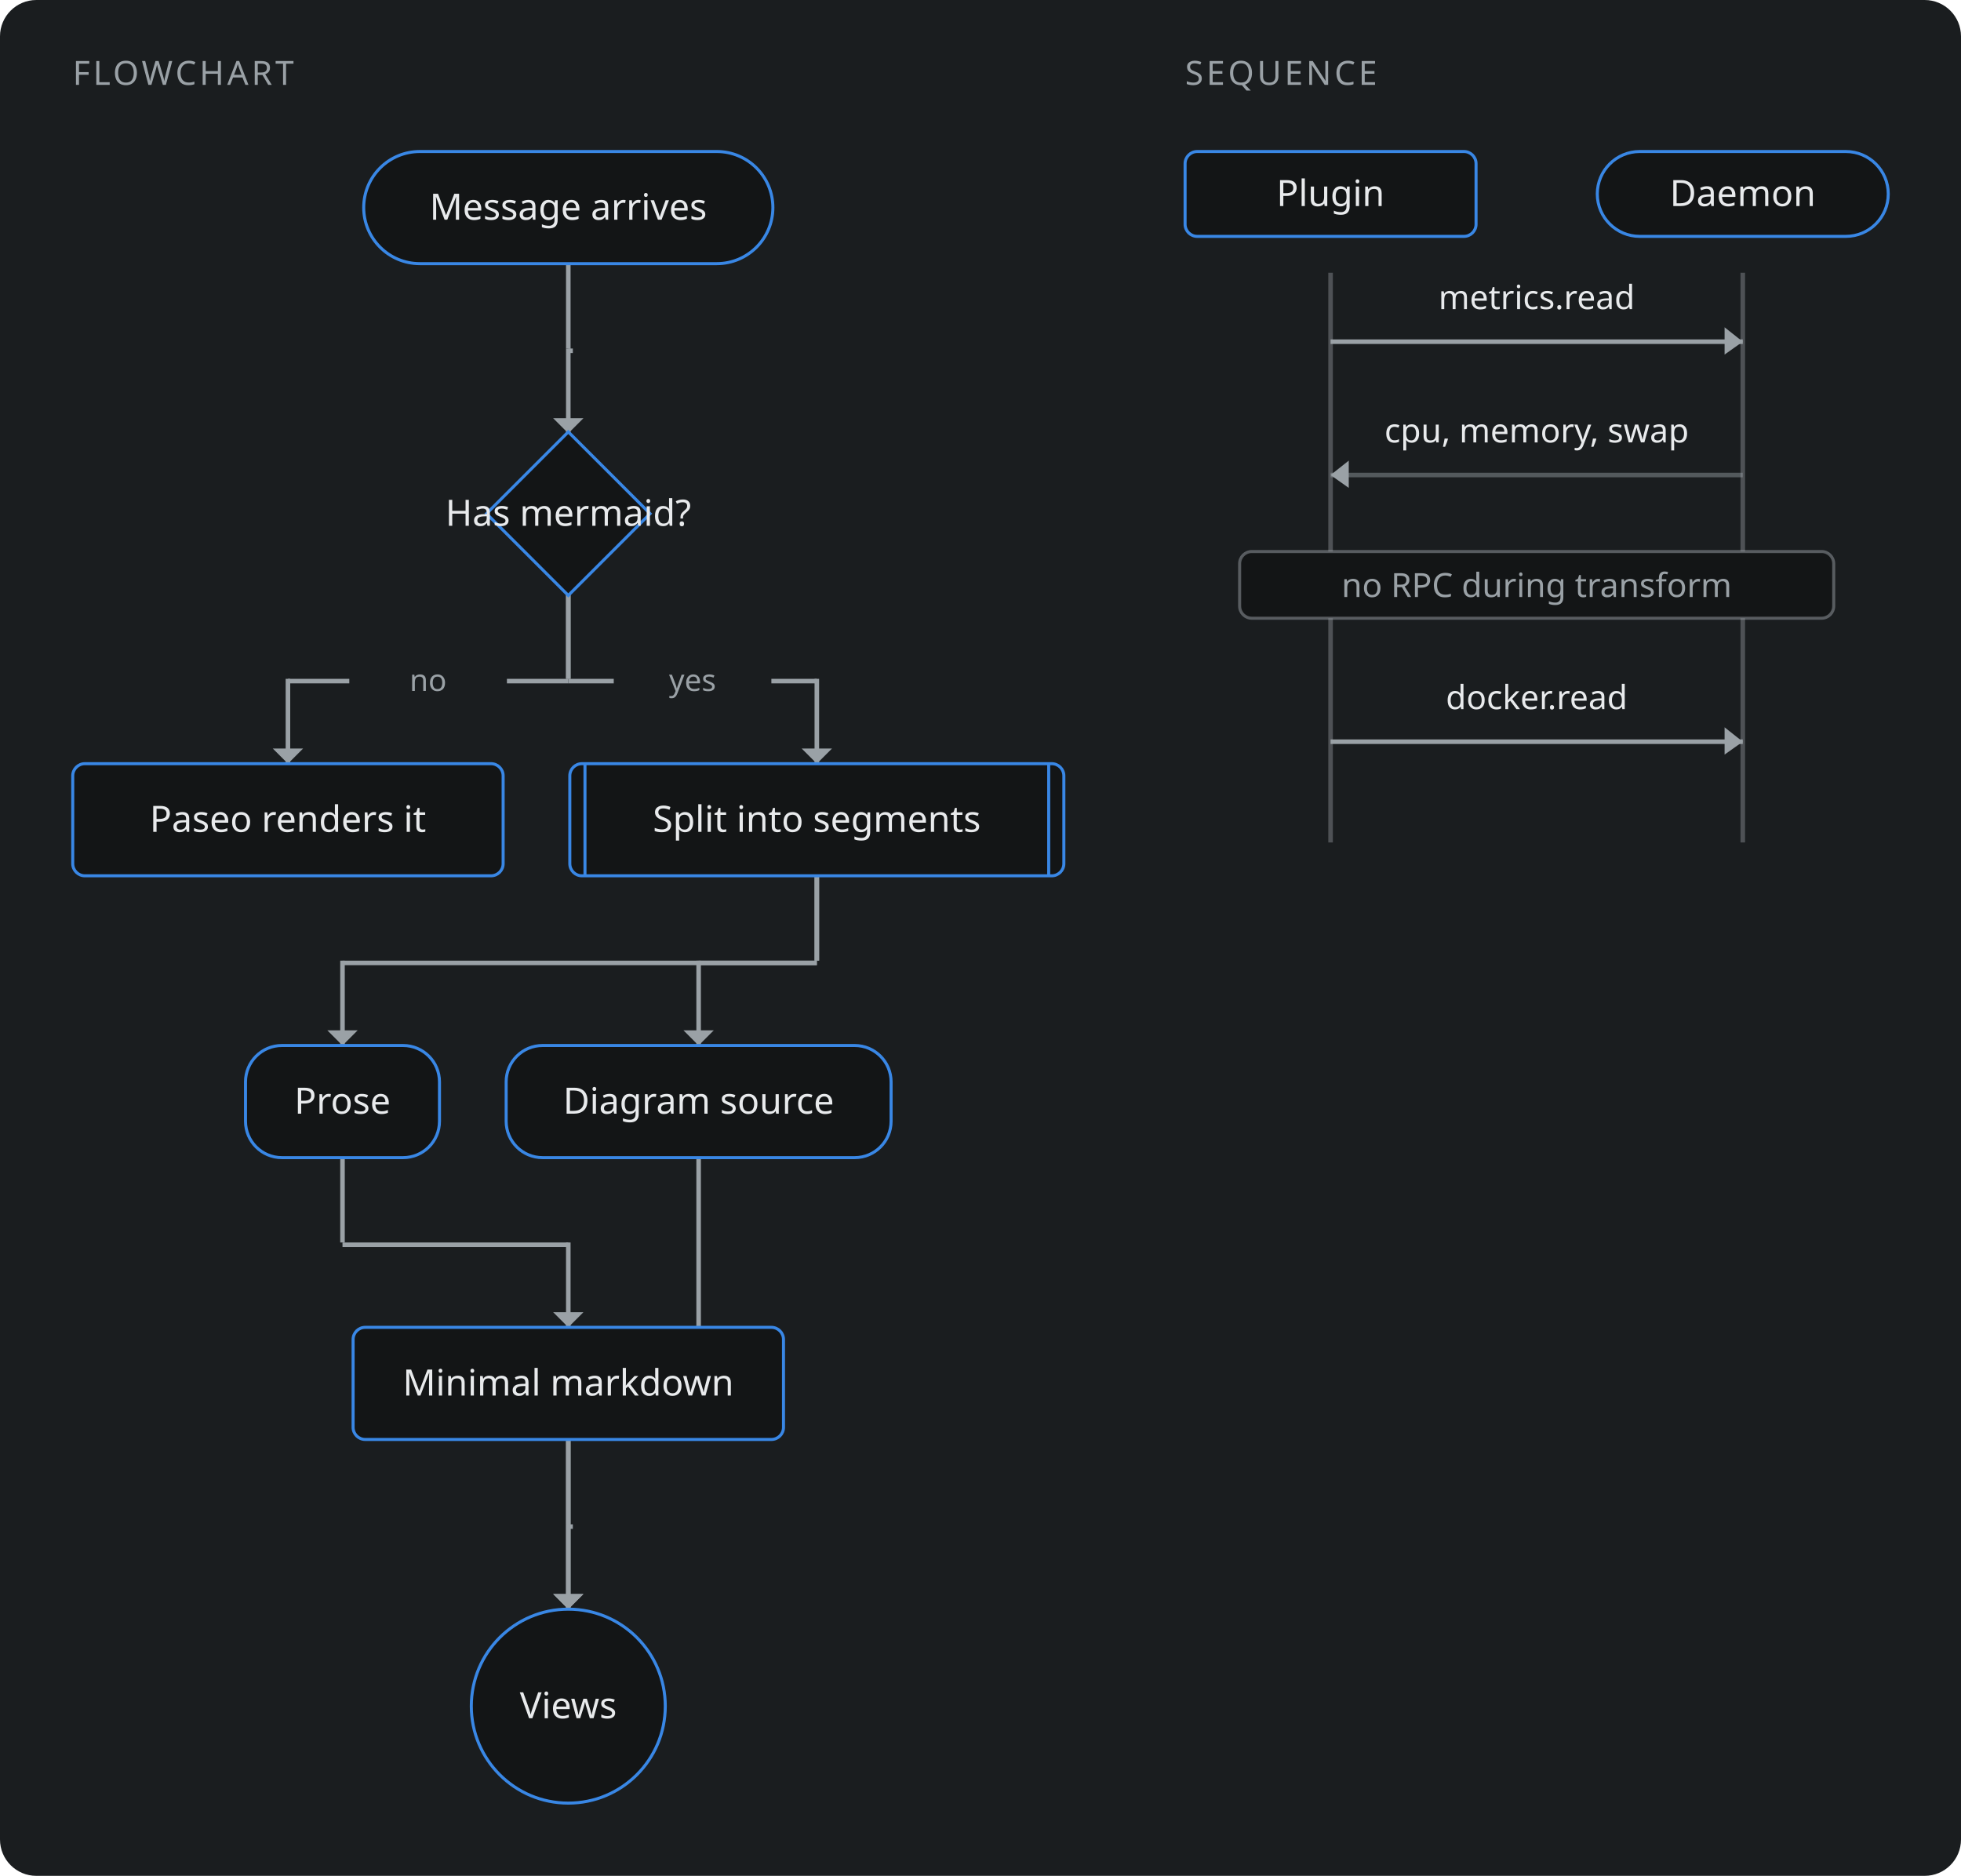
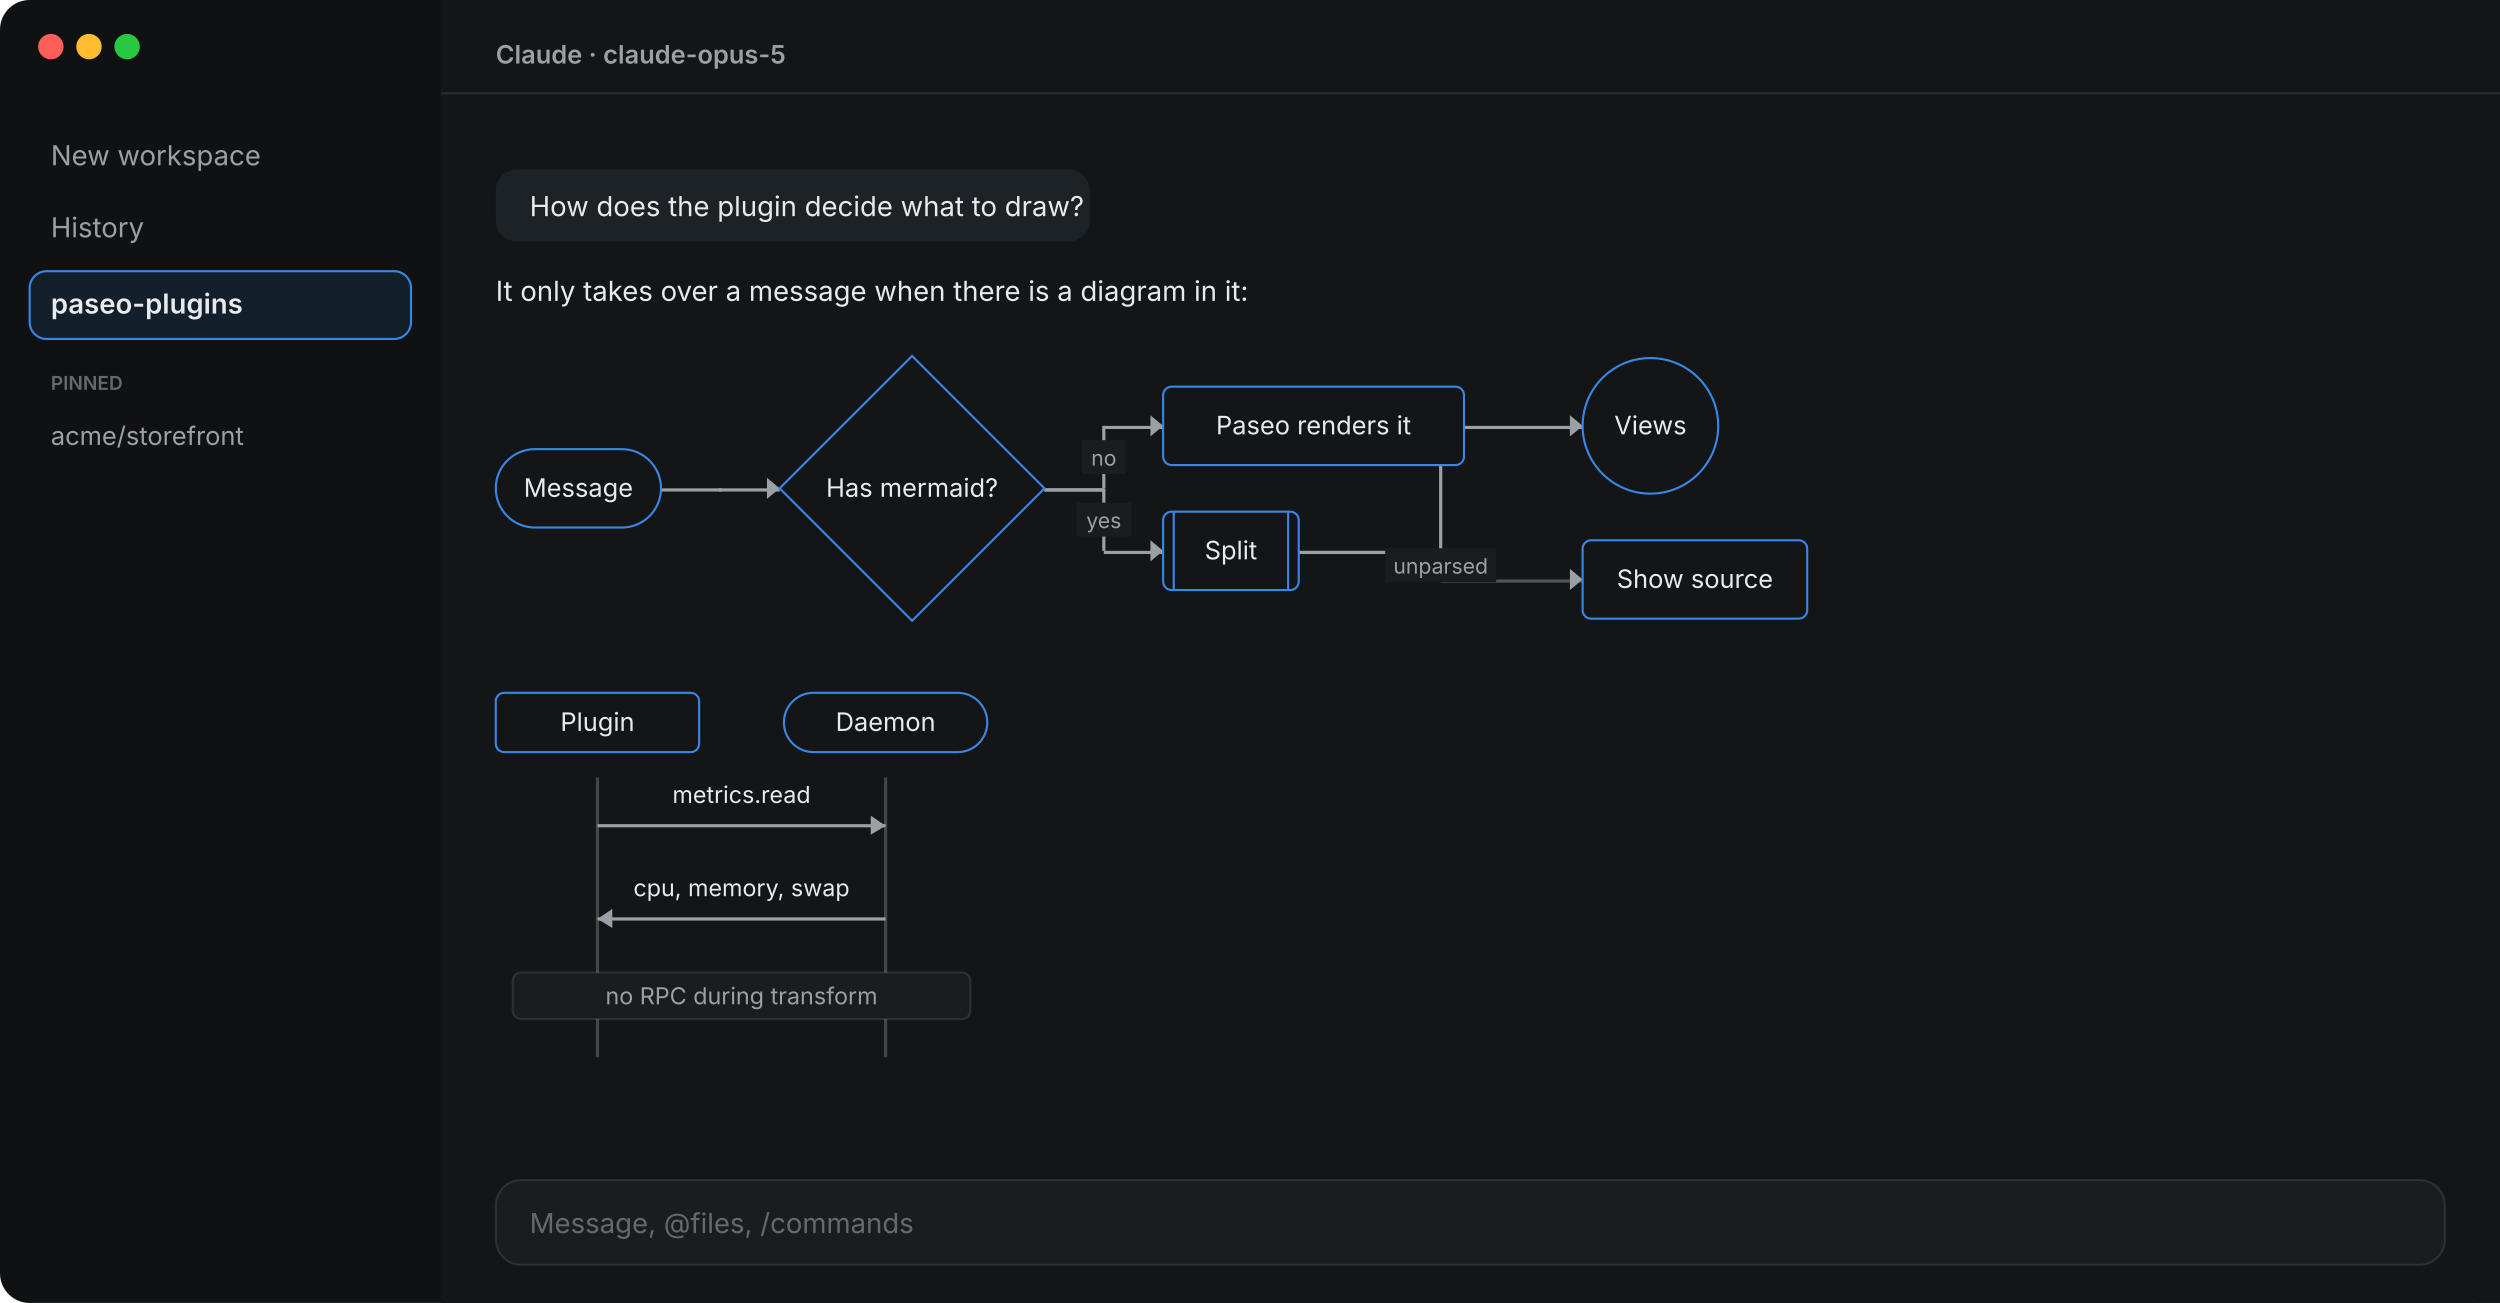
- <svg xmlns="http://www.w3.org/2000/svg" width="647" height="619" viewBox="0 0 647 619">
-   <rect width="647" height="619" fill="#1a1d1f" rx="12" />
-   <text x="24" y="28" fill="#9aa1a6" font-size="11" font-family="system-ui, sans-serif" letter-spacing="1">FLOWCHART</text>
-   <text x="391" y="28" fill="#9aa1a6" font-size="11" font-family="system-ui, sans-serif" letter-spacing="1">SEQUENCE</text>
-   <g transform="translate(24, 50)">
-     <rect x="162.75" y="37" width="1.5" height="28" fill="#9aa1a6" opacity="1" />
-     <rect x="163.5" y="65" width="1.5" height="1.5" fill="#9aa1a6" opacity="1" />
-     <rect x="162.75" y="65" width="1.5" height="28" fill="#9aa1a6" opacity="1" />
-     <polygon points="158.5,88 168.5,88 163.5,93" fill="#9aa1a6" />
-     <rect x="162.75" y="146" width="1.5" height="28" fill="#9aa1a6" opacity="1" />
-     <rect x="71" y="174" width="92.5" height="1.5" fill="#9aa1a6" opacity="1" />
-     <rect x="70.25" y="174" width="1.5" height="28" fill="#9aa1a6" opacity="1" />
-     <polygon points="66,197 76,197 71,202" fill="#9aa1a6" />
-     <rect x="91.25" y="166" width="52" height="16" fill="#1a1d1f" />
-     <text x="117.25" y="178" fill="#9aa1a6" font-size="10" font-family="system-ui, sans-serif" text-anchor="middle">no</text>
-     <rect x="162.75" y="146" width="1.5" height="28" fill="#9aa1a6" opacity="1" />
-     <rect x="163.5" y="174" width="82" height="1.5" fill="#9aa1a6" opacity="1" />
-     <rect x="244.75" y="174" width="1.5" height="28" fill="#9aa1a6" opacity="1" />
-     <polygon points="240.5,197 250.5,197 245.5,202" fill="#9aa1a6" />
-     <rect x="178.5" y="166" width="52" height="16" fill="#1a1d1f" />
-     <text x="204.5" y="178" fill="#9aa1a6" font-size="10" font-family="system-ui, sans-serif" text-anchor="middle">yes</text>
-     <rect x="244.75" y="239" width="1.5" height="28" fill="#9aa1a6" opacity="1" />
-     <rect x="89" y="267" width="156.5" height="1.5" fill="#9aa1a6" opacity="1" />
-     <rect x="88.25" y="267" width="1.5" height="28" fill="#9aa1a6" opacity="1" />
-     <polygon points="84,290 94,290 89,295" fill="#9aa1a6" />
-     <rect x="244.75" y="239" width="1.5" height="28" fill="#9aa1a6" opacity="1" />
-     <rect x="206.5" y="267" width="39" height="1.5" fill="#9aa1a6" opacity="1" />
-     <rect x="205.75" y="267" width="1.5" height="28" fill="#9aa1a6" opacity="1" />
-     <polygon points="201.5,290 211.5,290 206.5,295" fill="#9aa1a6" />
-     <rect x="88.25" y="332" width="1.5" height="28" fill="#9aa1a6" opacity="1" />
-     <rect x="89" y="360" width="74.5" height="1.5" fill="#9aa1a6" opacity="1" />
-     <rect x="162.75" y="360" width="1.5" height="28" fill="#9aa1a6" opacity="1" />
-     <polygon points="158.5,383 168.5,383 163.5,388" fill="#9aa1a6" />
-     <rect x="205.75" y="332" width="1.5" height="74.5" fill="#9aa1a6" opacity="1" />
-     <rect x="163.5" y="406.5" width="43" height="1.5" fill="#9aa1a6" opacity="1" />
-     <rect x="162.75" y="406.5" width="1.5" height="74.5" fill="#9aa1a6" opacity="1" />
-     <polygon points="158.5,476 168.5,476 163.5,481" fill="#9aa1a6" />
-     <rect x="162.75" y="425" width="1.5" height="28" fill="#9aa1a6" opacity="1" />
-     <rect x="163.5" y="453" width="1.5" height="1.5" fill="#9aa1a6" opacity="1" />
-     <rect x="162.75" y="453" width="1.5" height="28" fill="#9aa1a6" opacity="1" />
-     <polygon points="158.5,476 168.5,476 163.5,481" fill="#9aa1a6" />
-     <rect x="96" y="0" width="135" height="37" rx="18.5" fill="#131516" stroke="#3987e5" stroke-width="1" />
-     <text x="163.5" y="22.5" fill="#e8eaec" font-size="12" font-family="system-ui, sans-serif" text-anchor="middle">Message arrives</text>
-     <rect x="144.42" y="100.42" width="38.16" height="38.16" fill="#131516" stroke="#3987e5" stroke-width="1" transform="rotate(45 163.5 119.5)" />
-     <text x="163.5" y="123.5" fill="#e8eaec" font-size="12" font-family="system-ui, sans-serif" text-anchor="middle">Has mermaid?</text>
-     <rect x="0" y="202" width="142" height="37" rx="4" fill="#131516" stroke="#3987e5" stroke-width="1" />
-     <text x="71" y="224.5" fill="#e8eaec" font-size="12" font-family="system-ui, sans-serif" text-anchor="middle">Paseo renders it</text>
-     <rect x="164" y="202" width="163" height="37" rx="4" fill="#131516" stroke="#3987e5" stroke-width="1" />
-     <line x1="169" y1="202" x2="169" y2="239" stroke="#3987e5" />
-     <line x1="322" y1="202" x2="322" y2="239" stroke="#3987e5" />
-     <text x="245.5" y="224.5" fill="#e8eaec" font-size="12" font-family="system-ui, sans-serif" text-anchor="middle">Split into segments</text>
-     <rect x="57" y="295" width="64" height="37" rx="12" fill="#131516" stroke="#3987e5" stroke-width="1" />
-     <text x="89" y="317.5" fill="#e8eaec" font-size="12" font-family="system-ui, sans-serif" text-anchor="middle">Prose</text>
-     <rect x="143" y="295" width="127" height="37" rx="12" fill="#131516" stroke="#3987e5" stroke-width="1" />
-     <text x="206.5" y="317.5" fill="#e8eaec" font-size="12" font-family="system-ui, sans-serif" text-anchor="middle">Diagram source</text>
-     <rect x="92.5" y="388" width="142" height="37" rx="4" fill="#131516" stroke="#3987e5" stroke-width="1" />
-     <text x="163.5" y="410.5" fill="#e8eaec" font-size="12" font-family="system-ui, sans-serif" text-anchor="middle">Minimal markdown</text>
-     <rect x="131.5" y="481" width="64" height="64" rx="32" fill="#131516" stroke="#3987e5" stroke-width="1" />
-     <text x="163.5" y="517" fill="#e8eaec" font-size="12" font-family="system-ui, sans-serif" text-anchor="middle">Views</text>
+ <svg xmlns="http://www.w3.org/2000/svg" width="1180" height="615" viewBox="0 0 1180 615">
+   <rect x="0" y="0" width="1180" height="615" rx="14" fill="#0f1112" />
+   <rect x="208" y="0" width="972" height="615" fill="#131516" />
+   <circle cx="24" cy="22" r="6" fill="#ff5f57" />
+   <circle cx="42" cy="22" r="6" fill="#febc2e" />
+   <circle cx="60" cy="22" r="6" fill="#28c840" />
+   <text x="24" y="78" fill="#9aa1a6" font-size="13" font-weight="400" font-family="system-ui, -apple-system, sans-serif" text-anchor="start">New workspace</text>
+   <text x="24" y="112" fill="#9aa1a6" font-size="13" font-weight="400" font-family="system-ui, -apple-system, sans-serif" text-anchor="start">History</text>
+   <rect x="14" y="128" width="180" height="32" rx="8" fill="rgba(57,135,229,0.12)" stroke="#3987e5" />
+   <text x="24" y="148" fill="#e8eaec" font-size="13" font-weight="600" font-family="system-ui, -apple-system, sans-serif" text-anchor="start">paseo-plugins</text>
+   <text x="24" y="184" fill="#626a70" font-size="9" font-weight="600" font-family="system-ui, -apple-system, sans-serif" text-anchor="start">PINNED</text>
+   <text x="24" y="210" fill="#9aa1a6" font-size="12" font-weight="400" font-family="system-ui, -apple-system, sans-serif" text-anchor="start">acme/storefront</text>
+   <text x="234" y="30" fill="#9aa1a6" font-size="12" font-weight="600" font-family="system-ui, -apple-system, sans-serif" text-anchor="start">Claude · claude-opus-5</text>
+   <line x1="208" y1="44" x2="1180" y2="44" stroke="rgba(255,255,255,0.10)" />
+   <rect x="234" y="80" width="280.43" height="34" rx="10" fill="#1d2226" />
+   <text x="250" y="102" fill="#e8eaec" font-size="13" font-weight="400" font-family="system-ui, -apple-system, sans-serif" text-anchor="start">How does the plugin decide what to draw?</text>
+   <text x="234" y="142" fill="#e8eaec" font-size="13" font-weight="400" font-family="system-ui, -apple-system, sans-serif" text-anchor="start">It only takes over a message when there is a diagram in it:</text>
+   <g transform="translate(234, 168)">
+     <rect x="78" y="62.5" width="28" height="1.5" fill="#9aa1a6" opacity="1" />
+     <rect x="105.25" y="62.5" width="1.5" height="1.5" fill="#9aa1a6" opacity="1" />
+     <rect x="106" y="62.5" width="28" height="1.5" fill="#9aa1a6" opacity="1" />
+     <polygon points="134,62.5 128,57.5 128,67.5" fill="#9aa1a6" />
+     <rect x="259" y="62.5" width="28" height="1.5" fill="#9aa1a6" opacity="1" />
+     <rect x="286.25" y="33" width="1.5" height="29.5" fill="#9aa1a6" opacity="1" />
+     <rect x="287" y="33" width="28" height="1.5" fill="#9aa1a6" opacity="1" />
+     <polygon points="315,33 309,28 309,38" fill="#9aa1a6" />
+     <rect x="276.7" y="39.75" width="20.6" height="16" rx="0" fill="#1a1d1f" />
+     <text x="287" y="51.75" fill="#9aa1a6" font-size="10" font-weight="400" font-family="system-ui, -apple-system, sans-serif" text-anchor="middle">no</text>
+     <rect x="259" y="62.5" width="28" height="1.5" fill="#9aa1a6" opacity="1" />
+     <rect x="286.25" y="62.5" width="1.5" height="29.5" fill="#9aa1a6" opacity="1" />
+     <rect x="287" y="92" width="28" height="1.5" fill="#9aa1a6" opacity="1" />
+     <polygon points="315,92 309,87 309,97" fill="#9aa1a6" />
+     <rect x="274.05" y="69.25" width="25.9" height="16" rx="0" fill="#1a1d1f" />
+     <text x="287" y="81.25" fill="#9aa1a6" font-size="10" font-weight="400" font-family="system-ui, -apple-system, sans-serif" text-anchor="middle">yes</text>
+     <rect x="379" y="92" width="67" height="1.5" fill="#9aa1a6" opacity="1" />
+     <rect x="445.25" y="33" width="1.5" height="59" fill="#9aa1a6" opacity="1" />
+     <rect x="446" y="33" width="67" height="1.5" fill="#9aa1a6" opacity="1" />
+     <polygon points="513,33 507,28 507,38" fill="#9aa1a6" />
+     <rect x="379" y="92" width="67" height="1.5" fill="#9aa1a6" opacity="0.45" />
+     <rect x="445.25" y="92" width="1.5" height="13.5" fill="#9aa1a6" opacity="0.45" />
+     <rect x="446" y="105.5" width="67" height="1.5" fill="#9aa1a6" opacity="0.45" />
+     <polygon points="513,105.5 507,100.5 507,110.5" fill="#9aa1a6" />
+     <rect x="419.8" y="90.75" width="52.4" height="16" rx="0" fill="#1a1d1f" />
+     <text x="446" y="102.75" fill="#9aa1a6" font-size="10" font-weight="400" font-family="system-ui, -apple-system, sans-serif" text-anchor="middle">unparsed</text>
+     <rect x="0" y="44" width="78" height="37" rx="18.5" fill="#131516" stroke="#3987e5" />
+     <text x="39" y="66.5" fill="#e8eaec" font-size="12" font-weight="400" font-family="system-ui, -apple-system, sans-serif" text-anchor="middle">Message</text>
+     <rect x="152.306" y="18.306" width="88.388" height="88.388" fill="#131516" stroke="#3987e5" transform="rotate(45 196.5 62.5)" />
+     <text x="196.5" y="66.5" fill="#e8eaec" font-size="12" font-weight="400" font-family="system-ui, -apple-system, sans-serif" text-anchor="middle">Has mermaid?</text>
+     <rect x="315" y="14.5" width="142" height="37" rx="4" fill="#131516" stroke="#3987e5" />
+     <text x="386" y="37" fill="#e8eaec" font-size="12" font-weight="400" font-family="system-ui, -apple-system, sans-serif" text-anchor="middle">Paseo renders it</text>
+     <rect x="315" y="73.5" width="64" height="37" rx="4" fill="#131516" stroke="#3987e5" />
+     <line x1="320" y1="73.5" x2="320" y2="110.5" stroke="#3987e5" />
+     <line x1="374" y1="73.5" x2="374" y2="110.5" stroke="#3987e5" />
+     <text x="347" y="96" fill="#e8eaec" font-size="12" font-weight="400" font-family="system-ui, -apple-system, sans-serif" text-anchor="middle">Split</text>
+     <rect x="513" y="1" width="64" height="64" rx="32" fill="#131516" stroke="#3987e5" />
+     <text x="545" y="37" fill="#e8eaec" font-size="12" font-weight="400" font-family="system-ui, -apple-system, sans-serif" text-anchor="middle">Views</text>
+     <rect x="513" y="87" width="106" height="37" rx="4" fill="#131516" stroke="#3987e5" />
+     <text x="566" y="109.5" fill="#e8eaec" font-size="12" font-weight="400" font-family="system-ui, -apple-system, sans-serif" text-anchor="middle">Show source</text>
  </g>
-   <rect x="438.25" y="90" width="1.5" height="188" fill="#9aa1a6" opacity="0.4" />
-   <rect x="391" y="50" width="96" height="28" rx="4" fill="#131516" stroke="#3987e5" />
-   <text x="439" y="68" fill="#e8eaec" font-size="12" font-family="system-ui, sans-serif" text-anchor="middle">Plugin</text>
-   <rect x="574.25" y="90" width="1.5" height="188" fill="#9aa1a6" opacity="0.4" />
-   <rect x="527" y="50" width="96" height="28" rx="14" fill="#131516" stroke="#3987e5" />
-   <text x="575" y="68" fill="#e8eaec" font-size="12" font-family="system-ui, sans-serif" text-anchor="middle">Daemon</text>
-   <text x="507" y="102" fill="#e8eaec" font-size="11" font-family="system-ui, sans-serif" text-anchor="middle">metrics.read</text>
-   <rect x="439" y="112" width="136" height="1.5" fill="#9aa1a6" opacity="1" />
-   <polygon points="575,112.75 569,108 569,117" fill="#9aa1a6" />
-   <text x="507" y="146" fill="#e8eaec" font-size="11" font-family="system-ui, sans-serif" text-anchor="middle">cpu, memory, swap</text>
-   <rect x="439" y="156" width="136" height="1.5" fill="#9aa1a6" opacity="0.45" />
-   <polygon points="439,156.75 445,152 445,161" fill="#9aa1a6" />
-   <rect x="409" y="182" width="196" height="22" rx="4" fill="#131516" stroke="#9aa1a6" stroke-opacity="0.5" />
-   <text x="507" y="197" fill="#9aa1a6" font-size="11" font-family="system-ui, sans-serif" text-anchor="middle">no RPC during transform</text>
-   <text x="507" y="234" fill="#e8eaec" font-size="11" font-family="system-ui, sans-serif" text-anchor="middle">docker.read</text>
-   <rect x="439" y="244" width="136" height="1.5" fill="#9aa1a6" opacity="1" />
-   <polygon points="575,244.75 569,240 569,249" fill="#9aa1a6" />
+   <rect x="281.25" y="367" width="1.5" height="132" fill="#9aa1a6" opacity="0.35" />
+   <rect x="234" y="327" width="96" height="28" rx="4" fill="#131516" stroke="#3987e5" />
+   <text x="282" y="345" fill="#e8eaec" font-size="12" font-weight="400" font-family="system-ui, -apple-system, sans-serif" text-anchor="middle">Plugin</text>
+   <rect x="417.25" y="367" width="1.5" height="132" fill="#9aa1a6" opacity="0.35" />
+   <rect x="370" y="327" width="96" height="28" rx="14" fill="#131516" stroke="#3987e5" />
+   <text x="418" y="345" fill="#e8eaec" font-size="12" font-weight="400" font-family="system-ui, -apple-system, sans-serif" text-anchor="middle">Daemon</text>
+   <text x="350" y="379" fill="#e8eaec" font-size="11" font-weight="400" font-family="system-ui, -apple-system, sans-serif" text-anchor="middle">metrics.read</text>
+   <rect x="282" y="389" width="136" height="1.5" rx="0" fill="#9aa1a6" />
+   <polygon points="418,389.75 411,385 411,394" fill="#9aa1a6" />
+   <text x="350" y="423" fill="#e8eaec" font-size="11" font-weight="400" font-family="system-ui, -apple-system, sans-serif" text-anchor="middle">cpu, memory, swap</text>
+   <rect x="282" y="433" width="136" height="1.5" rx="0" fill="#9aa1a6" />
+   <polygon points="282,433.75 289,429 289,438" fill="#9aa1a6" />
+   <rect x="242" y="459" width="216" height="22" rx="4" fill="#1a1d1f" stroke="rgba(255,255,255,0.10)" />
+   <text x="350" y="474" fill="#9aa1a6" font-size="11" font-weight="400" font-family="system-ui, -apple-system, sans-serif" text-anchor="middle">no RPC during transform</text>
+   <rect x="234" y="557" width="920" height="40" rx="12" fill="#1a1d1f" stroke="rgba(255,255,255,0.10)" />
+   <text x="250" y="582" fill="#626a70" font-size="13" font-weight="400" font-family="system-ui, -apple-system, sans-serif" text-anchor="start">Message, @files, /commands</text>
</svg>
